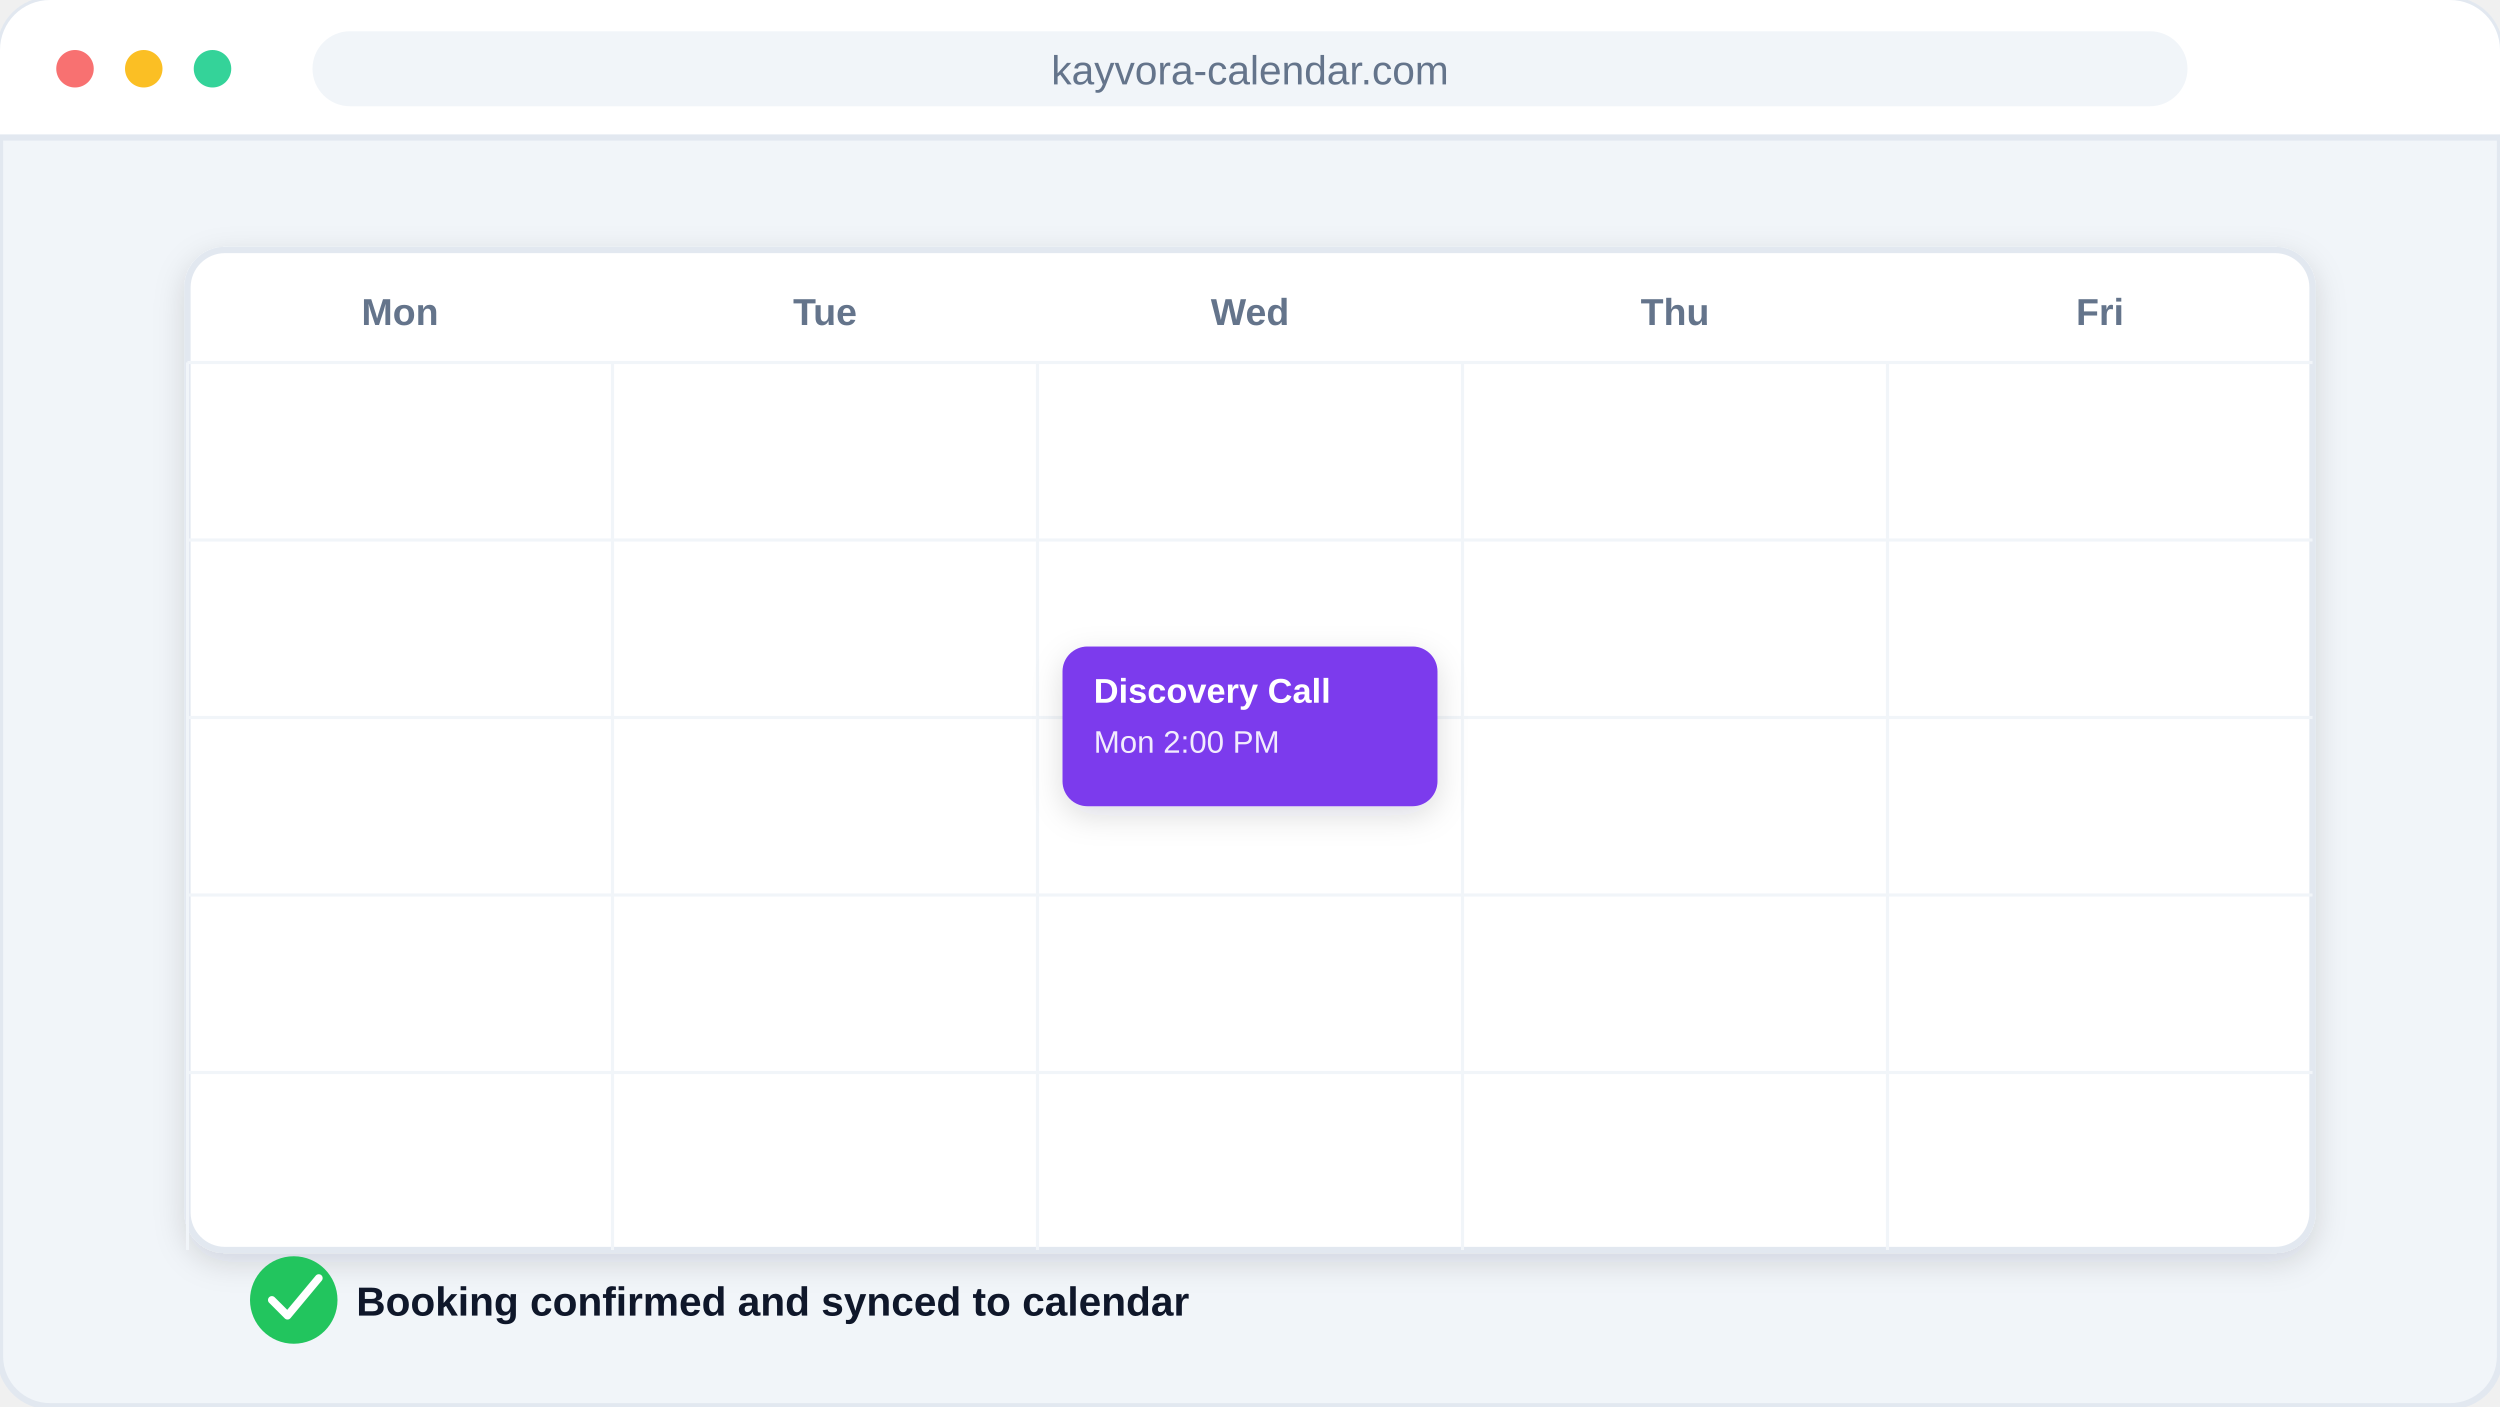
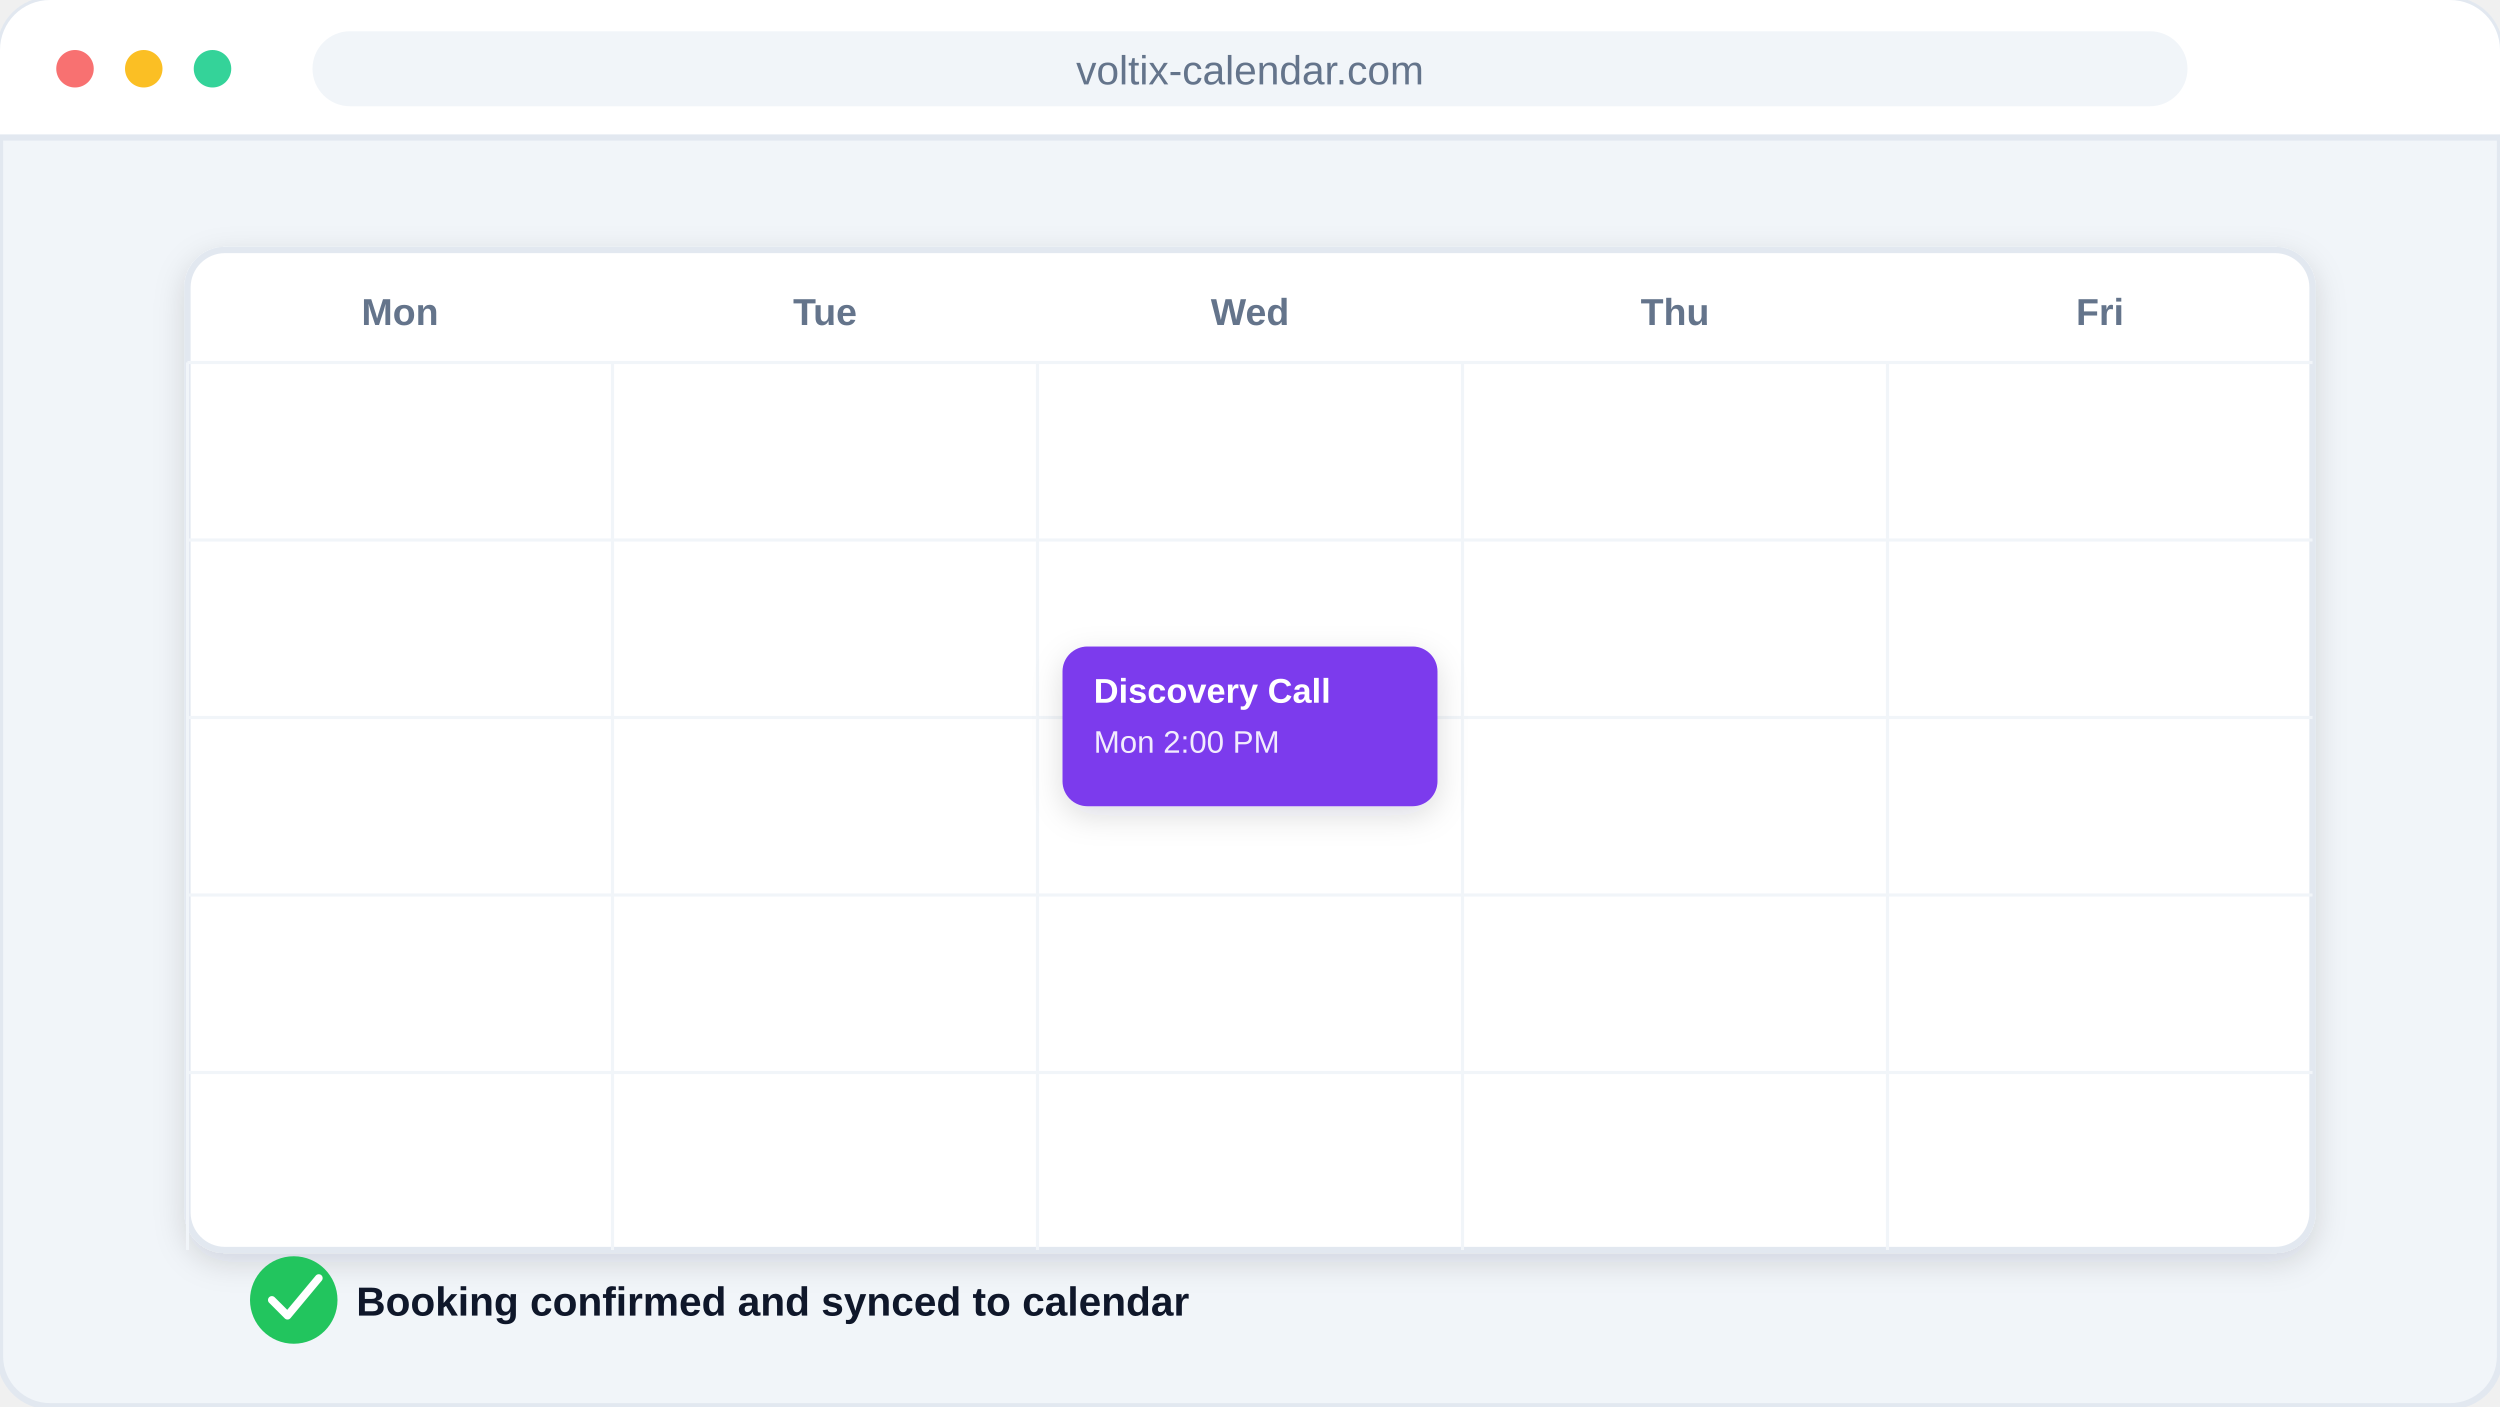
<svg xmlns="http://www.w3.org/2000/svg" viewBox="0 0 800 450">
  <defs>
    <filter id="soft-shadow" x="-40%" y="-40%" width="180%" height="180%">
      <feDropShadow dx="0" dy="6" stdDeviation="10" flood-color="#0F172A" flood-opacity="0.16" />
    </filter>
    <filter id="soft-shadow-sm" x="-60%" y="-60%" width="220%" height="220%">
      <feDropShadow dx="0" dy="3" stdDeviation="5" flood-color="#0F172A" flood-opacity="0.14" />
    </filter>
  </defs>
  <rect width="800" height="450" rx="16" fill="#F1F5F9" />
  <rect width="800" height="450" rx="16" fill="none" stroke="#E2E8F0" stroke-width="2" />
  <path d="M0 16 A16 16 0 0 1 16 0 L784 0 A16 16 0 0 1 800 16 L800 44 L0 44 Z" fill="#FFFFFF" />
  <line x1="0" y1="44" x2="800" y2="44" stroke="#E2E8F0" stroke-width="2" />
  <circle cx="24" cy="22" r="6" fill="#F87171" />
  <circle cx="46" cy="22" r="6" fill="#FBBF24" />
  <circle cx="68" cy="22" r="6" fill="#34D399" />
  <rect x="100" y="10" width="600" height="24" rx="12" fill="#F1F5F9" />
-   <text x="400.0" y="27" font-family="Arial, Helvetica, sans-serif" font-size="13" fill="#64748B" text-anchor="middle">kayvora-calendar.com</text>
+   <text x="400.0" y="27" font-family="Arial, Helvetica, sans-serif" font-size="13" fill="#64748B" text-anchor="middle">voltix-calendar.com</text>
  <rect x="60" y="80" width="680" height="320" rx="12" fill="#FFFFFF" stroke="#E2E8F0" stroke-width="2" filter="url(#soft-shadow-sm)" />
  <text x="128.0" y="104" font-family="Arial, Helvetica, sans-serif" font-size="12" font-weight="700" fill="#64748B" text-anchor="middle">Mon</text>
  <line x1="60.0" y1="116" x2="60.0" y2="400" stroke="#F1F5F9" stroke-width="1" />
  <text x="264.0" y="104" font-family="Arial, Helvetica, sans-serif" font-size="12" font-weight="700" fill="#64748B" text-anchor="middle">Tue</text>
  <line x1="196.0" y1="116" x2="196.0" y2="400" stroke="#F1F5F9" stroke-width="1" />
  <text x="400.0" y="104" font-family="Arial, Helvetica, sans-serif" font-size="12" font-weight="700" fill="#64748B" text-anchor="middle">Wed</text>
  <line x1="332.0" y1="116" x2="332.0" y2="400" stroke="#F1F5F9" stroke-width="1" />
  <text x="536.0" y="104" font-family="Arial, Helvetica, sans-serif" font-size="12" font-weight="700" fill="#64748B" text-anchor="middle">Thu</text>
  <line x1="468.0" y1="116" x2="468.0" y2="400" stroke="#F1F5F9" stroke-width="1" />
  <text x="672.0" y="104" font-family="Arial, Helvetica, sans-serif" font-size="12" font-weight="700" fill="#64748B" text-anchor="middle">Fri</text>
  <line x1="604.0" y1="116" x2="604.0" y2="400" stroke="#F1F5F9" stroke-width="1" />
  <line x1="60" y1="116.0" x2="740" y2="116.0" stroke="#F1F5F9" stroke-width="1" />
  <line x1="60" y1="172.8" x2="740" y2="172.8" stroke="#F1F5F9" stroke-width="1" />
  <line x1="60" y1="229.6" x2="740" y2="229.6" stroke="#F1F5F9" stroke-width="1" />
  <line x1="60" y1="286.4" x2="740" y2="286.4" stroke="#F1F5F9" stroke-width="1" />
  <line x1="60" y1="343.2" x2="740" y2="343.2" stroke="#F1F5F9" stroke-width="1" />
  <rect x="340.0" y="206.88" width="120.0" height="51.12" rx="8" fill="#7C3AED" filter="url(#soft-shadow-sm)" />
  <text x="350.0" y="224.88" font-family="Arial, Helvetica, sans-serif" font-size="11" font-weight="700" fill="#FFFFFF">Discovery Call</text>
  <text x="350.0" y="240.88" font-family="Arial, Helvetica, sans-serif" font-size="10" fill="#FFFFFF" fill-opacity="0.9">Mon 2:00 PM</text>
  <rect x="480" y="60" width="260" height="0" fill="none" />
  <g transform="translate(80,416)">
    <circle cx="14" cy="0" r="14" fill="#22C55E" />
    <path d="M 7 0 L 12 5 L 22 -7" stroke="#FFFFFF" stroke-width="2.5" fill="none" stroke-linecap="round" stroke-linejoin="round" />
    <text x="34" y="5" font-family="Arial, Helvetica, sans-serif" font-size="13" font-weight="700" fill="#0F172A">Booking confirmed and synced to calendar</text>
  </g>
</svg>
